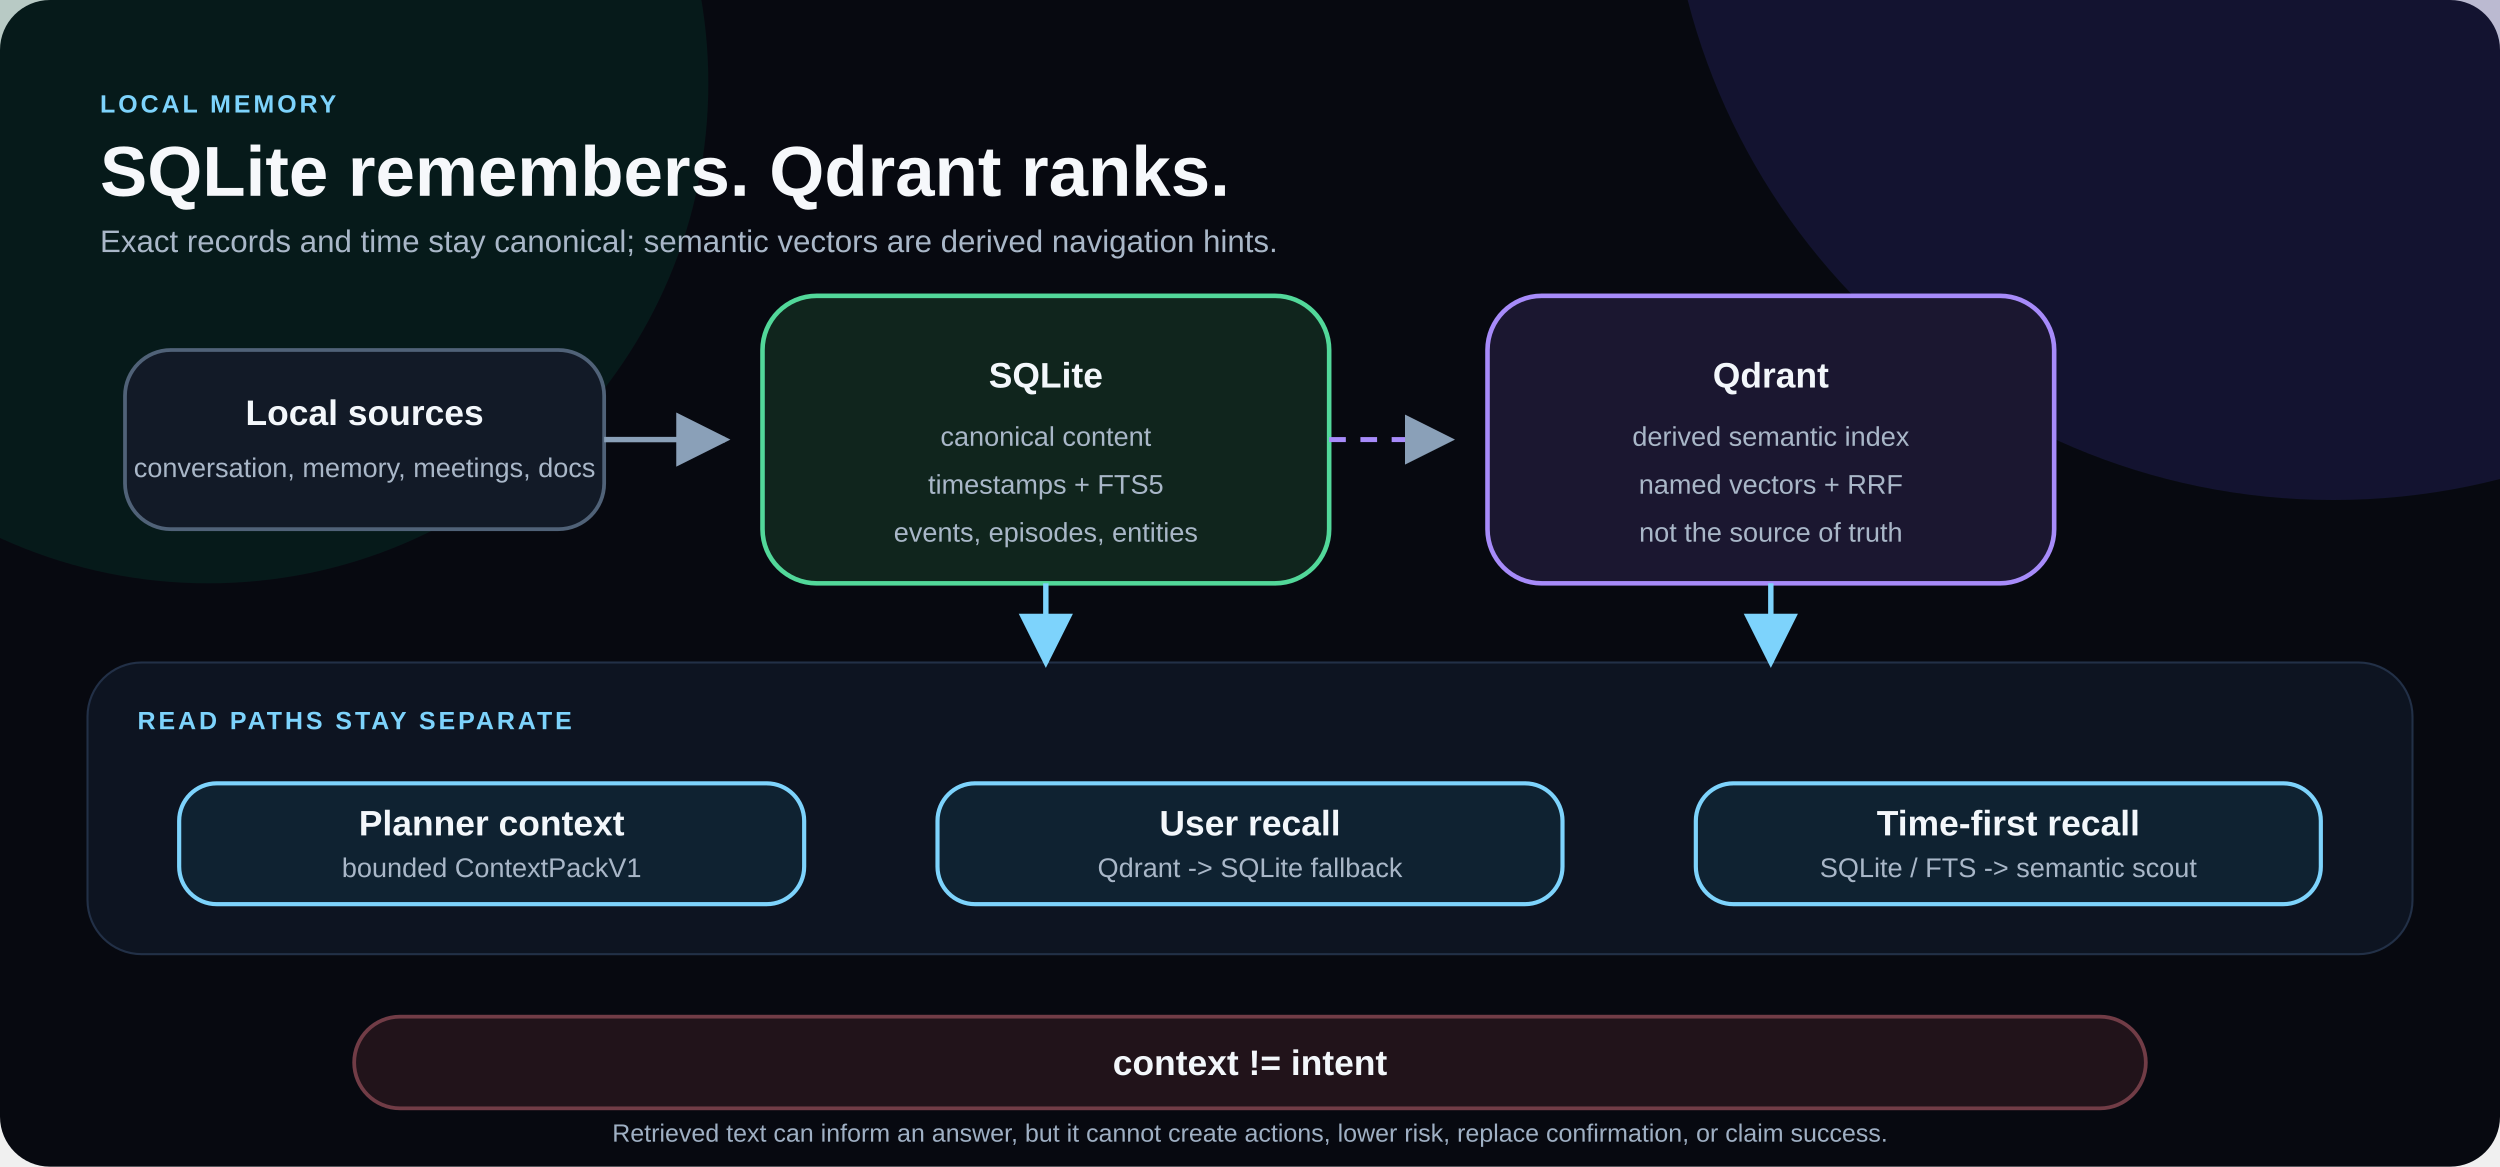
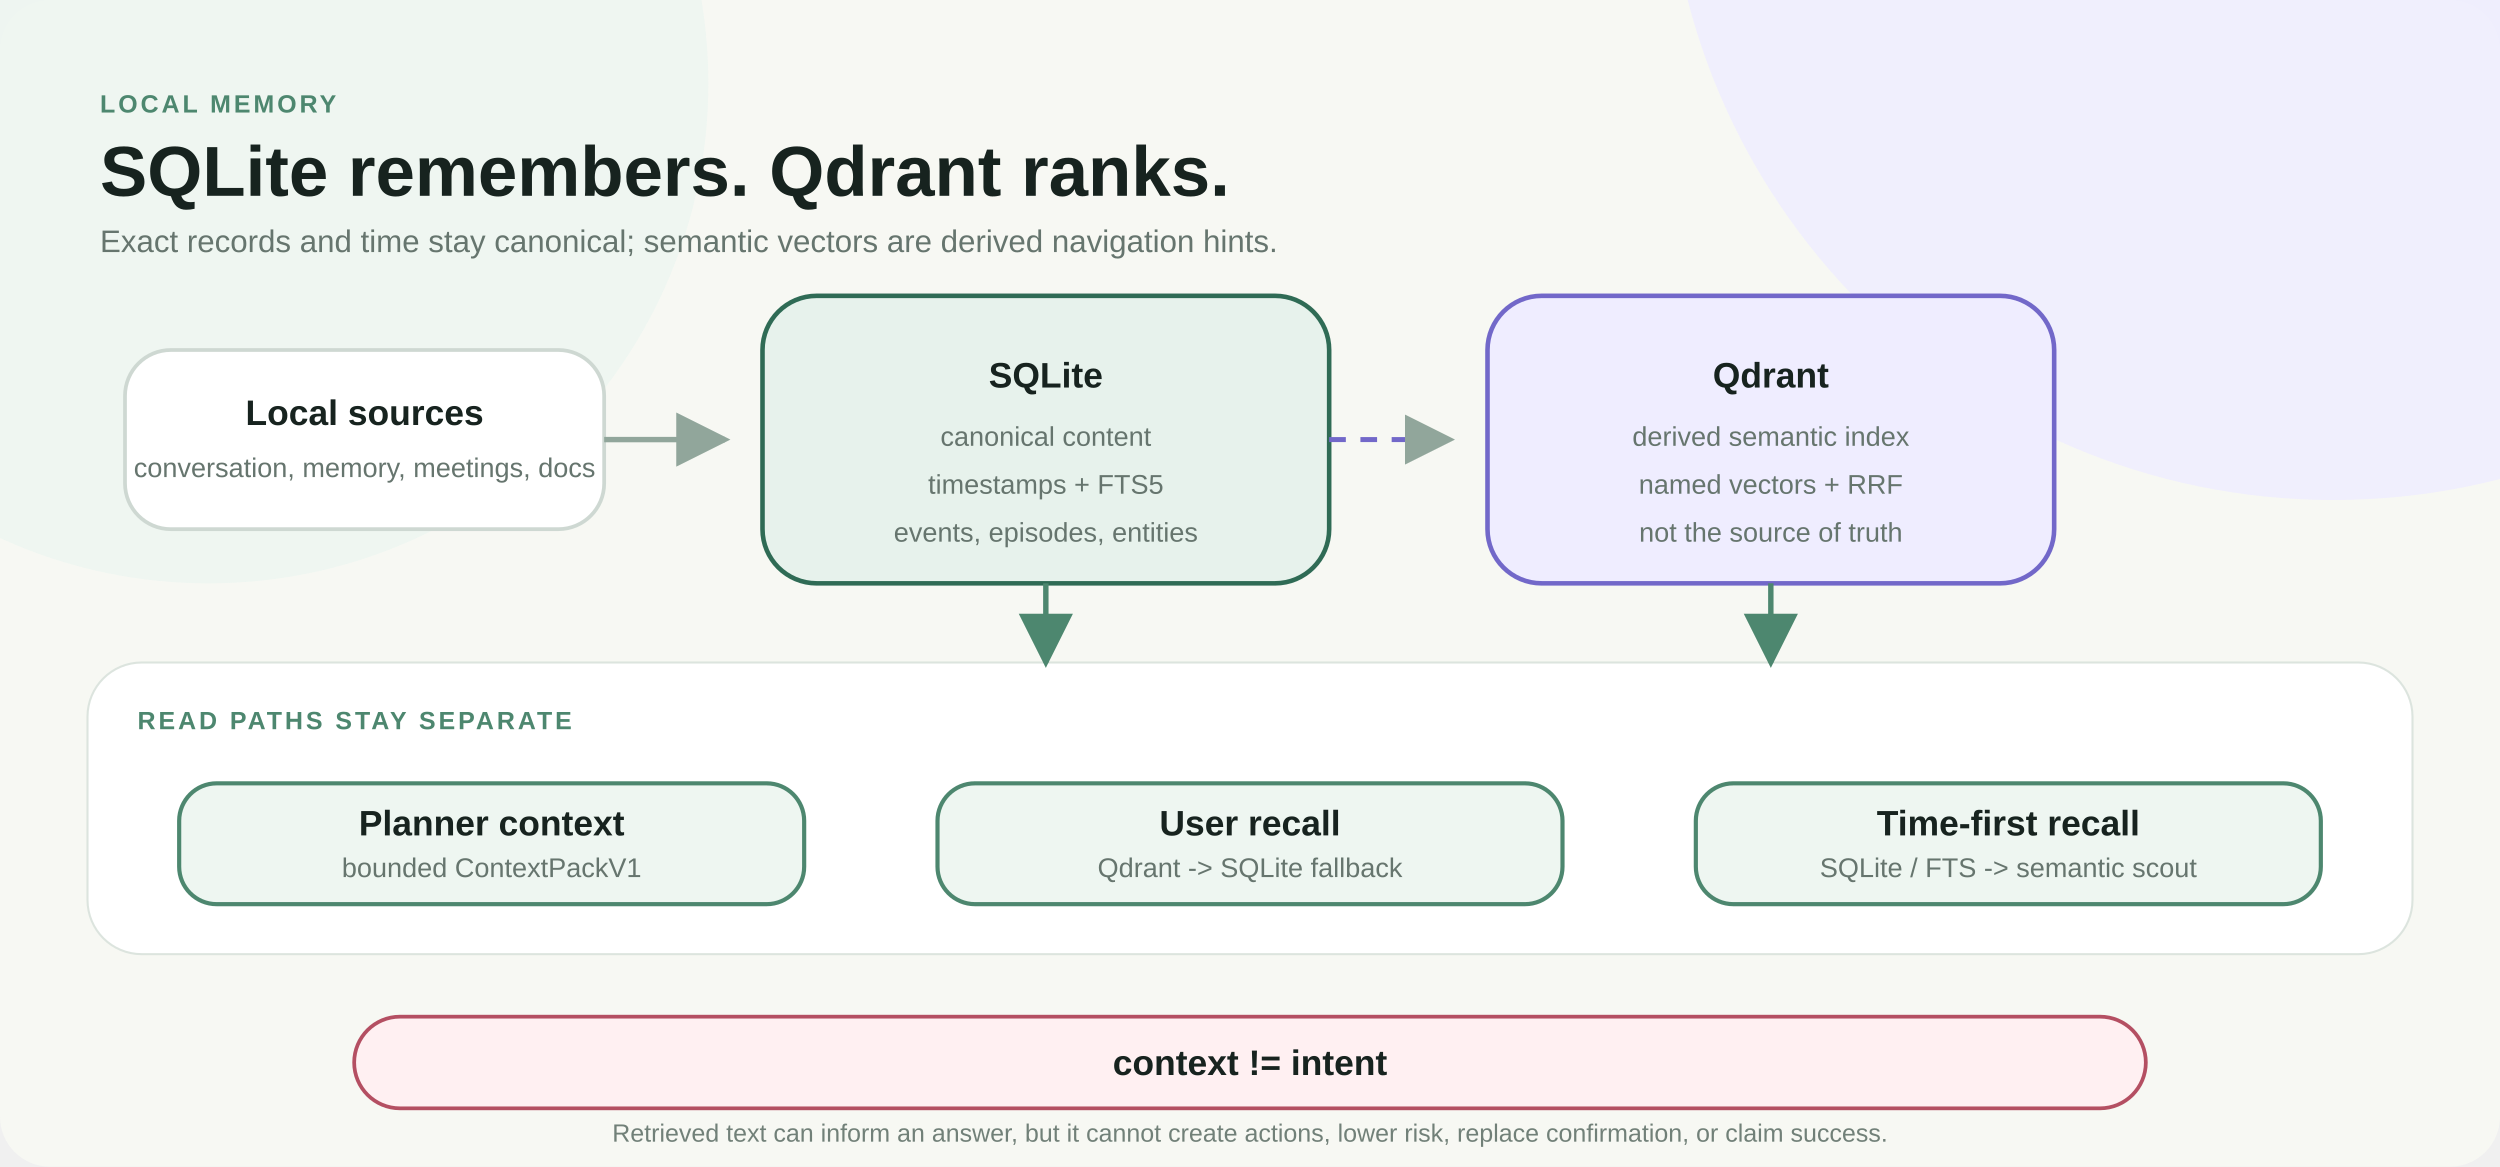
<svg xmlns="http://www.w3.org/2000/svg" width="1200" height="560" viewBox="0 0 1200 560" role="img" aria-labelledby="title desc">
  <defs>
    <marker id="arrow" markerWidth="10" markerHeight="10" refX="9" refY="5" orient="auto">
-       <path d="M0 0L10 5L0 10Z" fill="#8aa0b8" />
+       <path d="M0 0L10 5L0 10Z" fill="#91a69b" />
    </marker>
    <marker id="arrowContext" markerWidth="10" markerHeight="10" refX="9" refY="5" orient="auto">
-       <path d="M0 0L10 5L0 10Z" fill="#7dd3fc" />
+       <path d="M0 0L10 5L0 10Z" fill="#4d876f" />
    </marker>
    <style>
-       .h1{font:800 34px "Segoe UI",Arial,sans-serif;fill:#f6f8fb}
-       .sub{font:15px "Segoe UI",Arial,sans-serif;fill:#a9b7c8}
+       .h1{font:800 34px "Segoe UI",Arial,sans-serif;fill:#17231f}
+       .sub{font:15px "Segoe UI",Arial,sans-serif;fill:#66756e}
      .section{font:800 12px "Segoe UI",Arial,sans-serif;letter-spacing:1.4px}
-       .node{font:700 17px "Segoe UI",Arial,sans-serif;fill:#f3f7fb;text-anchor:middle}
-       .small{font:13px "Segoe UI",Arial,sans-serif;fill:#a9b7c8;text-anchor:middle}
-       .tiny{font:12px "Segoe UI",Arial,sans-serif;fill:#9fb0c4;text-anchor:middle}
-       .source{fill:#121a27;stroke:#506278;stroke-width:1.8}
-       .sql{fill:#10251d;stroke:#52d89a;stroke-width:2.2}
-       .vector{fill:#1b1730;stroke:#a78bfa;stroke-width:2.2}
-       .role{fill:#0f2231;stroke:#7dd3fc;stroke-width:2}
-       .warn{fill:#21131a;stroke:#713c46;stroke-width:1.8}
-       .flow{fill:none;stroke:#8aa0b8;stroke-width:2.6;marker-end:url(#arrow)}
-       .contextFlow{fill:none;stroke:#7dd3fc;stroke-width:2.6;marker-end:url(#arrowContext)}
-       .derived{fill:none;stroke:#a78bfa;stroke-width:2.4;stroke-dasharray:8 7;marker-end:url(#arrow)}
+       .node{font:700 17px "Segoe UI",Arial,sans-serif;fill:#17231f;text-anchor:middle}
+       .small{font:13px "Segoe UI",Arial,sans-serif;fill:#66756e;text-anchor:middle}
+       .tiny{font:12px "Segoe UI",Arial,sans-serif;fill:#718078;text-anchor:middle}
+       .source{fill:#ffffff;stroke:#ced8d2;stroke-width:1.8}
+       .sql{fill:#e7f2ec;stroke:#2f6b55;stroke-width:2.2}
+       .vector{fill:#efedff;stroke:#7268c9;stroke-width:2.2}
+       .role{fill:#eef6f1;stroke:#4d876f;stroke-width:2}
+       .warn{fill:#fff0f2;stroke:#b44f62;stroke-width:1.8}
+       .flow{fill:none;stroke:#91a69b;stroke-width:2.6;marker-end:url(#arrow)}
+       .contextFlow{fill:none;stroke:#4d876f;stroke-width:2.6;marker-end:url(#arrowContext)}
+       .derived{fill:none;stroke:#7268c9;stroke-width:2.4;stroke-dasharray:8 7;marker-end:url(#arrow)}
    </style>
  </defs>
-   <rect width="1200" height="560" rx="24" fill="#070910" />
-   <circle cx="1120" cy="-80" r="320" fill="#312e81" opacity=".28" />
-   <circle cx="100" cy="40" r="240" fill="#064e3b" opacity=".24" />
-   <text x="48" y="54" class="section" fill="#7dd3fc">LOCAL MEMORY</text>
+   <rect width="1200" height="560" rx="24" fill="#f7f8f3" />
+   <circle cx="1120" cy="-80" r="320" fill="#efedff" opacity=".85" />
+   <circle cx="100" cy="40" r="240" fill="#eef6f1" opacity=".95" />
+   <text x="48" y="54" class="section" fill="#4d876f">LOCAL MEMORY</text>
  <text x="48" y="94" class="h1">SQLite remembers. Qdrant ranks.</text>
  <text x="48" y="121" class="sub">Exact records and time stay canonical; semantic vectors are derived navigation hints.</text>
  <g transform="translate(60 168)">
    <rect width="230" height="86" rx="22" class="source" />
    <text x="115" y="36" class="node">Local sources</text>
    <text x="115" y="61" class="small">conversation, memory, meetings, docs</text>
  </g>
  <path d="M290 211H348" class="flow" />
  <g transform="translate(366 142)">
    <rect width="272" height="138" rx="26" class="sql" />
    <text x="136" y="44" class="node">SQLite</text>
    <text x="136" y="72" class="small">canonical content</text>
    <text x="136" y="95" class="small">timestamps + FTS5</text>
    <text x="136" y="118" class="small">events, episodes, entities</text>
  </g>
  <path d="M638 211H696" class="derived" />
  <g transform="translate(714 142)">
    <rect width="272" height="138" rx="26" class="vector" />
    <text x="136" y="44" class="node">Qdrant</text>
    <text x="136" y="72" class="small">derived semantic index</text>
    <text x="136" y="95" class="small">named vectors + RRF</text>
    <text x="136" y="118" class="small">not the source of truth</text>
  </g>
-   <rect x="42" y="318" width="1116" height="140" rx="26" fill="#0d1421" stroke="#223047" />
-   <text x="66" y="350" class="section" fill="#7dd3fc">READ PATHS STAY SEPARATE</text>
+   <rect x="42" y="318" width="1116" height="140" rx="26" fill="#ffffff" stroke="#dce4de" />
+   <text x="66" y="350" class="section" fill="#4d876f">READ PATHS STAY SEPARATE</text>
  <g transform="translate(86 376)">
    <rect width="300" height="58" rx="18" class="role" />
    <text x="150" y="25" class="node">Planner context</text>
    <text x="150" y="45" class="small">bounded ContextPackV1</text>
  </g>
  <g transform="translate(450 376)">
    <rect width="300" height="58" rx="18" class="role" />
    <text x="150" y="25" class="node">User recall</text>
    <text x="150" y="45" class="small">Qdrant -&gt; SQLite fallback</text>
  </g>
  <g transform="translate(814 376)">
    <rect width="300" height="58" rx="18" class="role" />
    <text x="150" y="25" class="node">Time-first recall</text>
    <text x="150" y="45" class="small">SQLite / FTS -&gt; semantic scout</text>
  </g>
  <path d="M502 280V318" class="contextFlow" />
  <path d="M850 280V318" class="contextFlow" />
  <g transform="translate(170 488)">
    <rect width="860" height="44" rx="22" class="warn" />
    <text x="430" y="28" class="node">context != intent</text>
  </g>
  <text x="600" y="548" class="tiny">Retrieved text can inform an answer, but it cannot create actions, lower risk, replace confirmation, or claim success.</text>
</svg>
